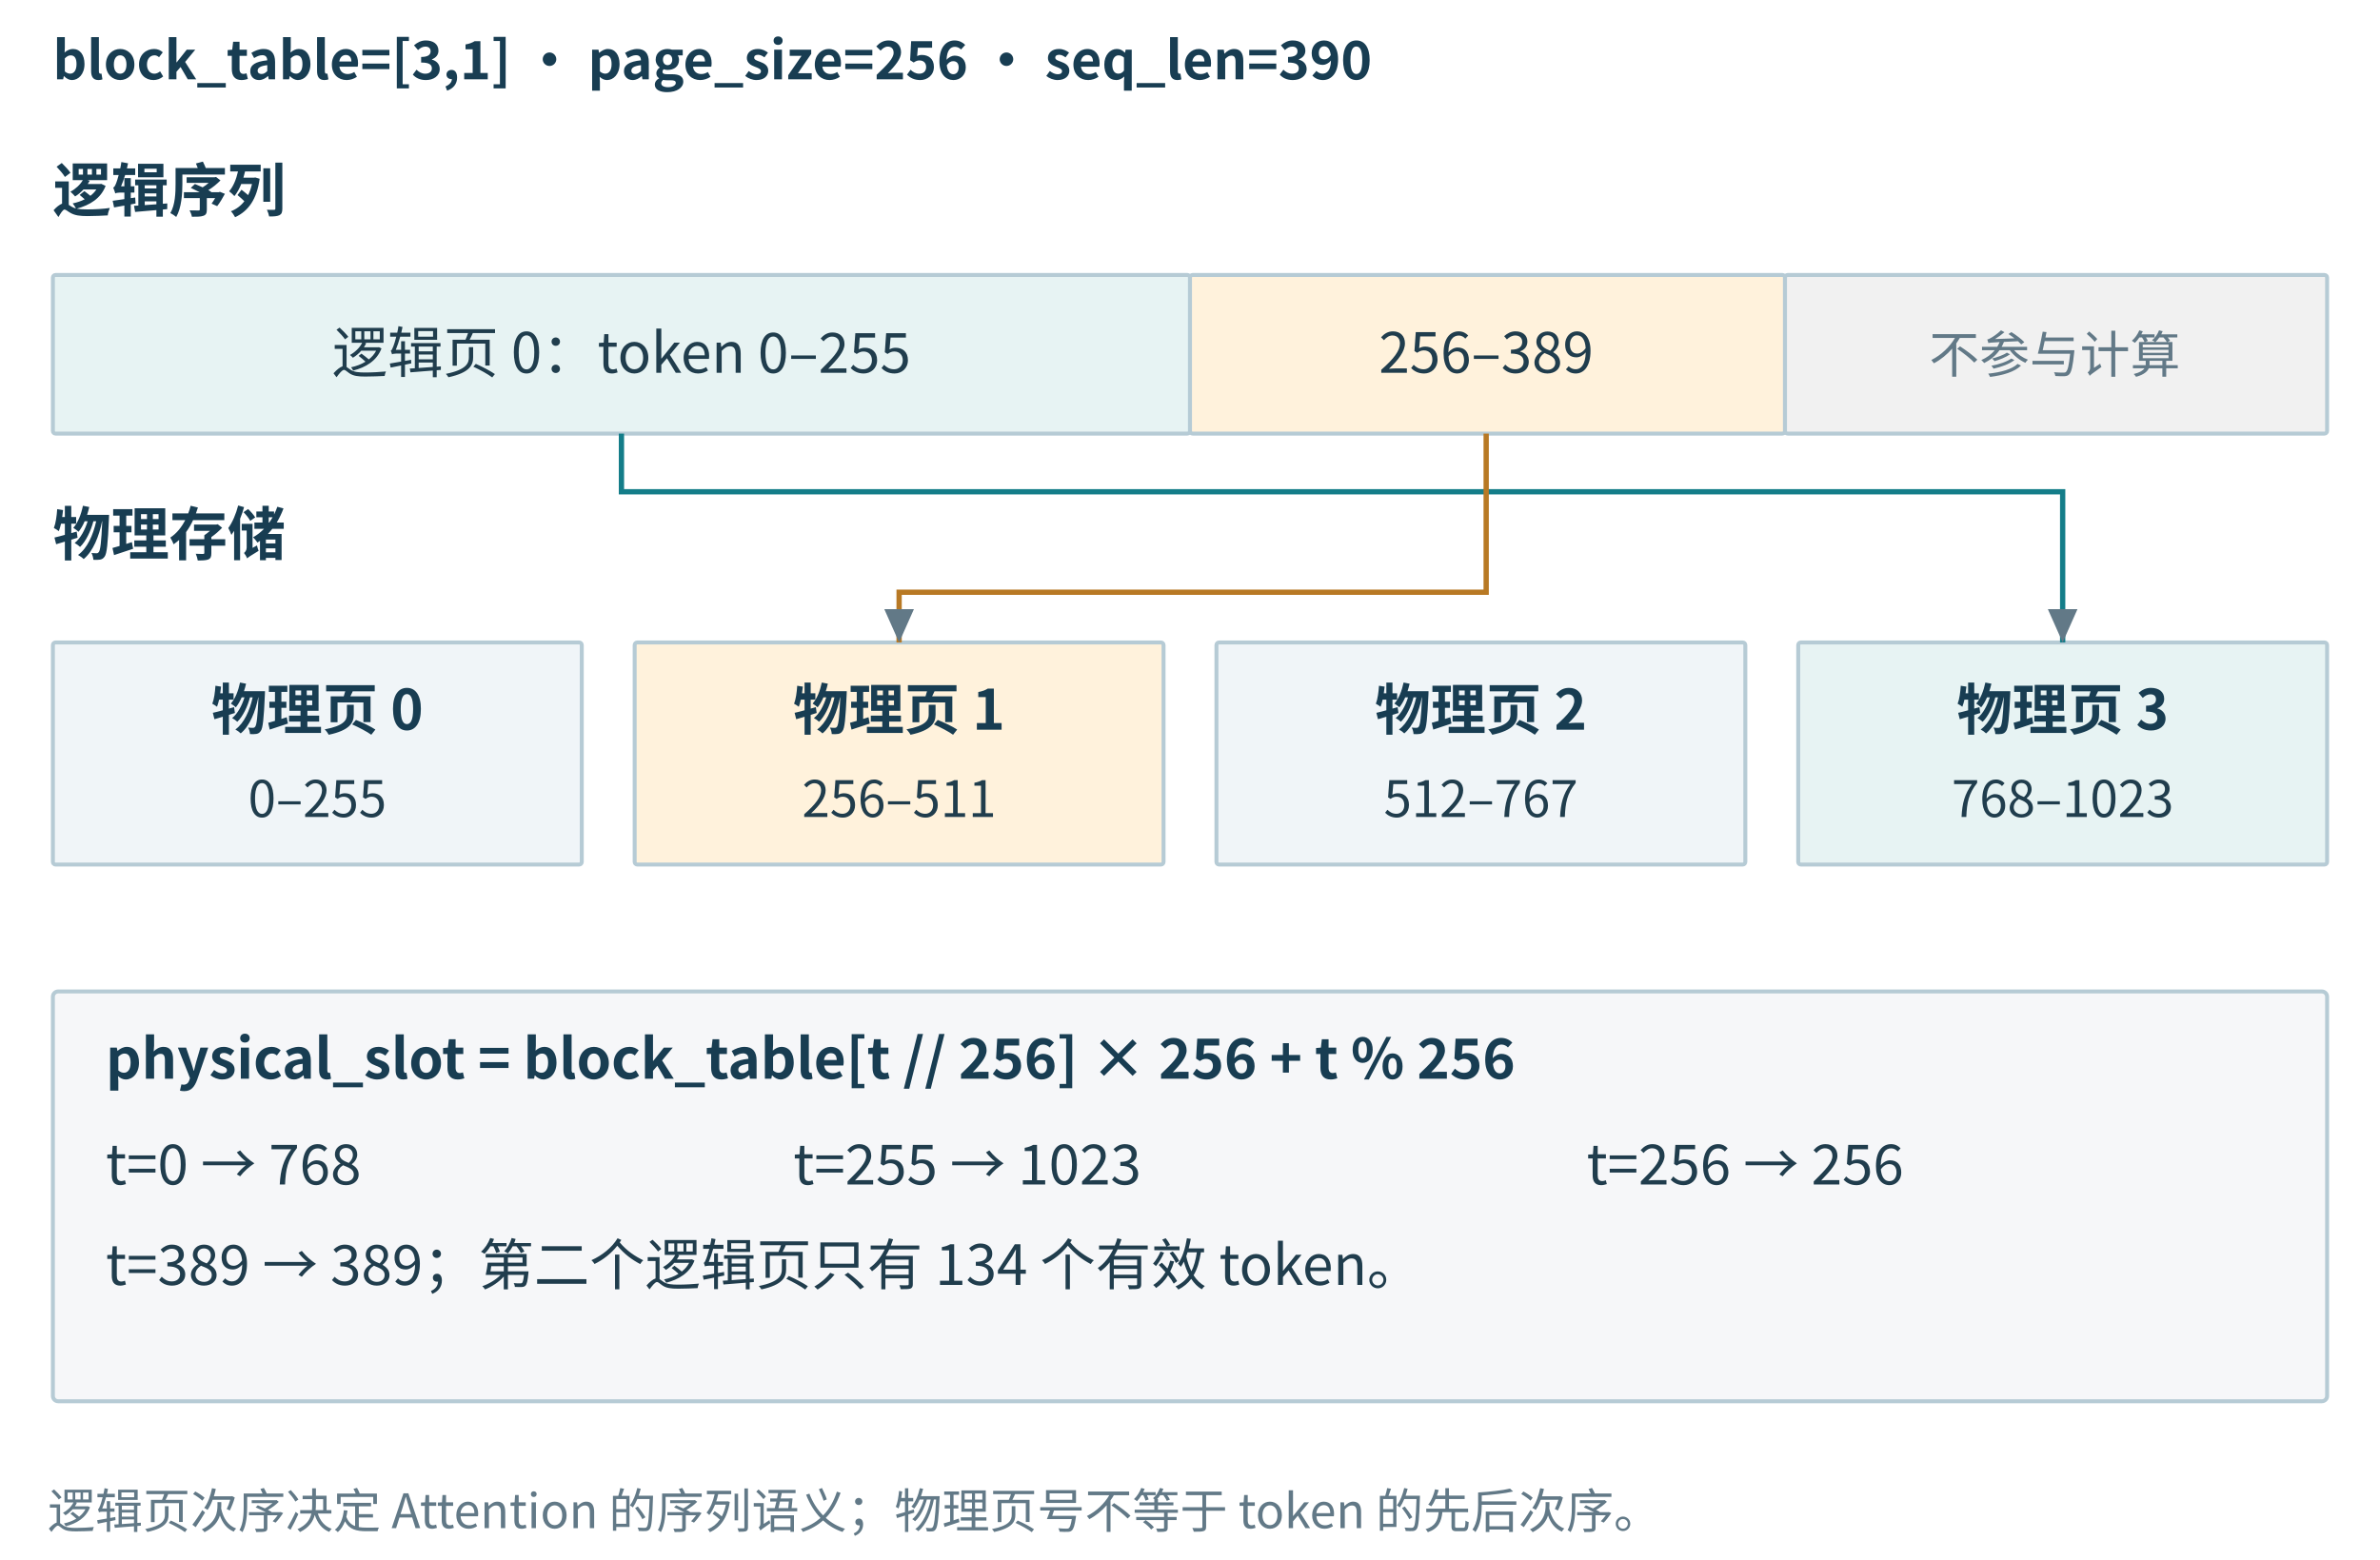
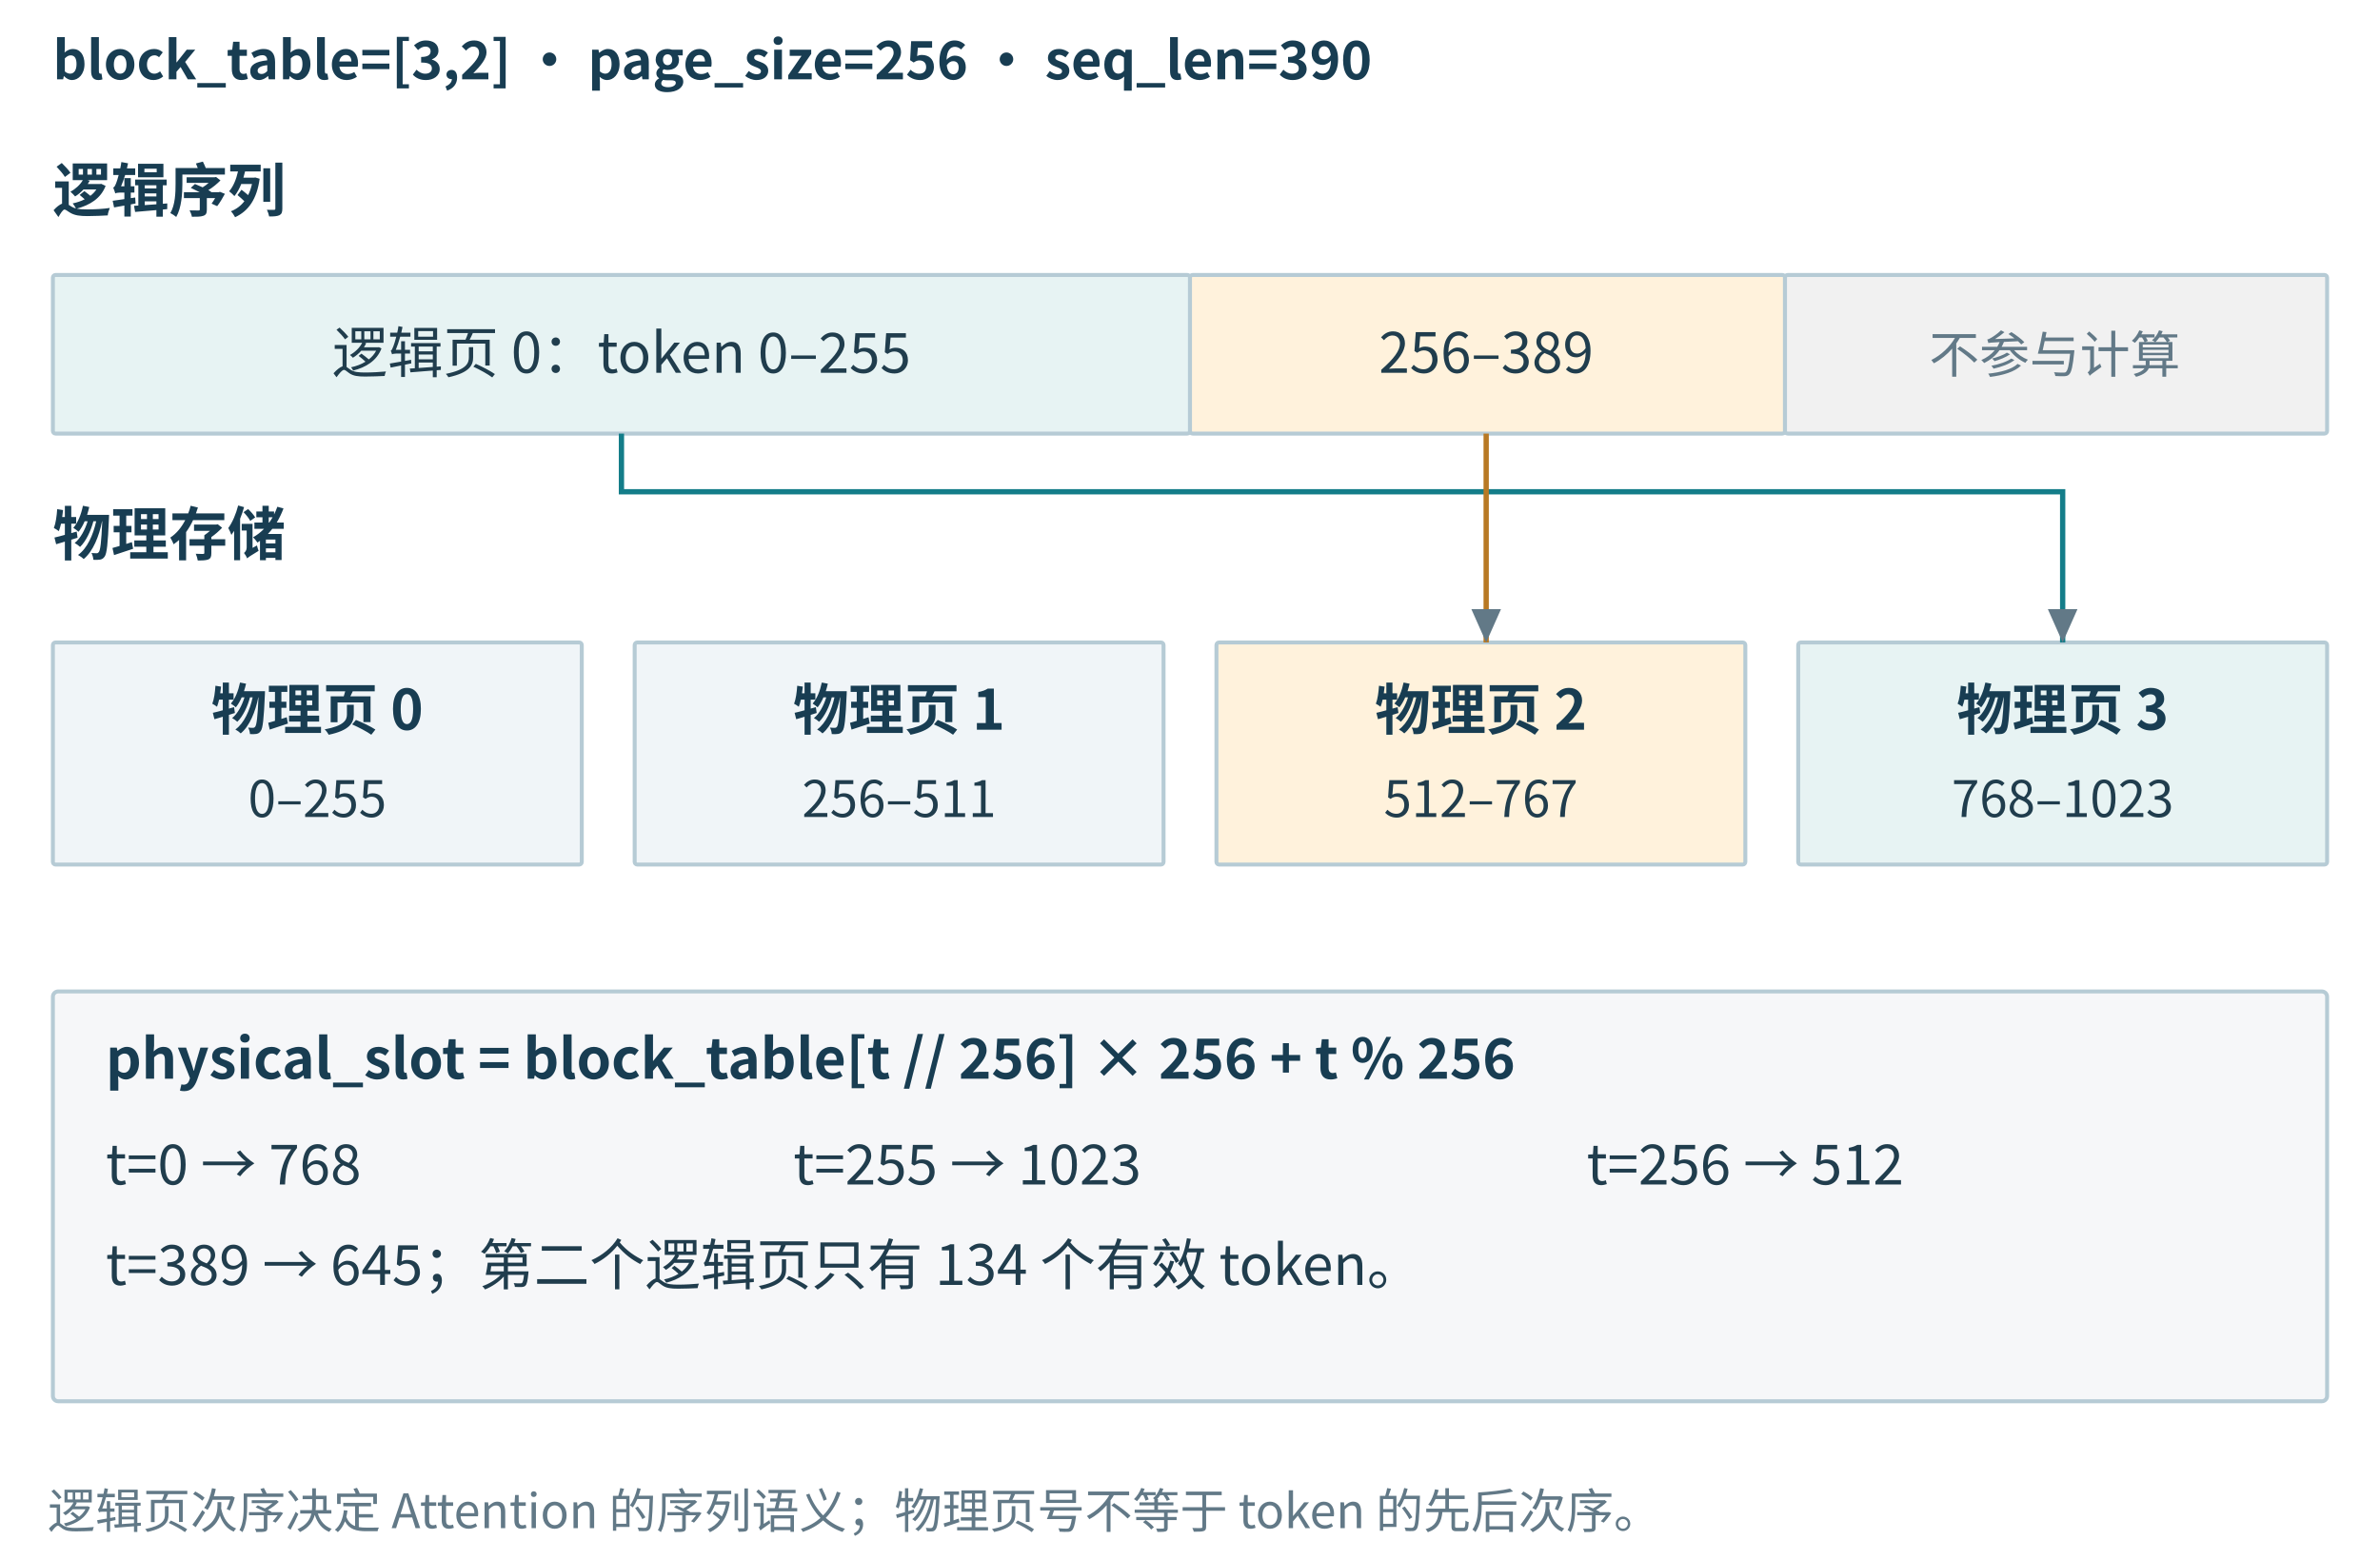
<svg xmlns="http://www.w3.org/2000/svg" width="900" height="590" viewBox="0 0 900 590">
  <defs>
    <marker id="arrow" viewBox="0 0 10 10" refX="9" refY="5" markerWidth="7" markerHeight="7" orient="auto-start-reverse">
      <path d="M 0 1 L 9 5 L 0 9 z" fill="#627987" />
    </marker>
  </defs>
  <g font-family="Noto Sans CJK SC, sans-serif">
-     <text x="20" y="30" font-size="20" fill="#183D52" font-weight="600" text-anchor="start">block_table=[3,1] · page_size=256 · seq_len=390</text>
+     <text x="20" y="30" font-size="20" fill="#183D52" font-weight="600" text-anchor="start">block_table=[3,2] · page_size=256 · seq_len=390</text>
    <text x="20" y="80" font-size="22" fill="#183D52" font-weight="600" text-anchor="start">逻辑序列</text>
    <rect x="20" y="104" width="430" height="60" rx="1" fill="#E7F3F3" stroke="#B6CBD5" stroke-width="1.5" />
    <rect x="450" y="104" width="225" height="60" rx="1" fill="#FFF2DC" stroke="#B6CBD5" stroke-width="1.5" />
    <rect x="675" y="104" width="205" height="60" rx="1" fill="#f1f1f1" stroke="#B6CBD5" stroke-width="1.5" />
    <text x="235" y="141" font-size="21" fill="#203D4D" font-weight="400" text-anchor="middle">逻辑页 0：token 0–255</text>
    <text x="562" y="141" font-size="21" fill="#203D4D" font-weight="400" text-anchor="middle">256–389</text>
    <text x="777" y="141" font-size="19" fill="#627987" font-weight="400" text-anchor="middle">不参与计算</text>
    <text x="20" y="210" font-size="22" fill="#183D52" font-weight="600" text-anchor="start">物理存储</text>
    <rect x="20" y="243" width="200" height="84" rx="1" fill="#F0F5F8" stroke="#B6CBD5" stroke-width="1.5" />
    <text x="120" y="276" font-size="21" fill="#183D52" font-weight="600" text-anchor="middle">物理页 0</text>
    <text x="120" y="309" font-size="19" fill="#203D4D" font-weight="400" text-anchor="middle">0–255</text>
-     <rect x="240" y="243" width="200" height="84" rx="1" fill="#FFF2DC" stroke="#B6CBD5" stroke-width="1.5" />
+     <rect x="240" y="243" width="200" height="84" rx="1" fill="#F0F5F8" stroke="#B6CBD5" stroke-width="1.5" />
    <text x="340" y="276" font-size="21" fill="#183D52" font-weight="600" text-anchor="middle">物理页 1</text>
    <text x="340" y="309" font-size="19" fill="#203D4D" font-weight="400" text-anchor="middle">256–511</text>
-     <rect x="460" y="243" width="200" height="84" rx="1" fill="#F0F5F8" stroke="#B6CBD5" stroke-width="1.5" />
+     <rect x="460" y="243" width="200" height="84" rx="1" fill="#FFF2DC" stroke="#B6CBD5" stroke-width="1.5" />
    <text x="560" y="276" font-size="21" fill="#183D52" font-weight="600" text-anchor="middle">物理页 2</text>
    <text x="560" y="309" font-size="19" fill="#203D4D" font-weight="400" text-anchor="middle">512–767</text>
    <rect x="680" y="243" width="200" height="84" rx="1" fill="#E7F3F3" stroke="#B6CBD5" stroke-width="1.5" />
    <text x="780" y="276" font-size="21" fill="#183D52" font-weight="600" text-anchor="middle">物理页 3</text>
    <text x="780" y="309" font-size="19" fill="#203D4D" font-weight="400" text-anchor="middle">768–1023</text>
    <polyline points="235,164 235,186 780,186 780,243" fill="none" stroke="#147D89" stroke-width="2" marker-end="url(#arrow)" />
-     <polyline points="562,164 562,224 340,224 340,243" fill="none" stroke="#B87924" stroke-width="2" marker-end="url(#arrow)" />
+     <polyline points="562,164 562,243" fill="none" stroke="#B87924" stroke-width="2" marker-end="url(#arrow)" />
    <rect x="20" y="375" width="860" height="155" rx="2" fill="#f6f7f9" stroke="#B6CBD5" stroke-width="1.5" />
    <text x="40" y="408" font-size="21" fill="#183D52" font-weight="600" text-anchor="start">physical_slot = block_table[t // 256] × 256 + t % 256</text>
    <text x="40" y="448" font-size="21" fill="#203D4D" font-weight="400" text-anchor="start">t=0 → 768</text>
    <text x="300" y="448" font-size="21" fill="#203D4D" font-weight="400" text-anchor="start">t=255 → 1023</text>
-     <text x="600" y="448" font-size="21" fill="#203D4D" font-weight="400" text-anchor="start">t=256 → 256</text>
-     <text x="40" y="486" font-size="21" fill="#203D4D" font-weight="400" text-anchor="start">t=389 → 389；第二个逻辑页只有 134 个有效 token。</text>
+     <text x="600" y="448" font-size="21" fill="#203D4D" font-weight="400" text-anchor="start">t=256 → 512</text>
+     <text x="40" y="486" font-size="21" fill="#203D4D" font-weight="400" text-anchor="start">t=389 → 645；第二个逻辑页只有 134 个有效 token。</text>
    <text x="18" y="578" font-size="18" fill="#627987" font-weight="400" text-anchor="start">逻辑页次序决定 Attention 的序列语义；物理页号不等于 token 的先后次序。</text>
  </g>
</svg>
